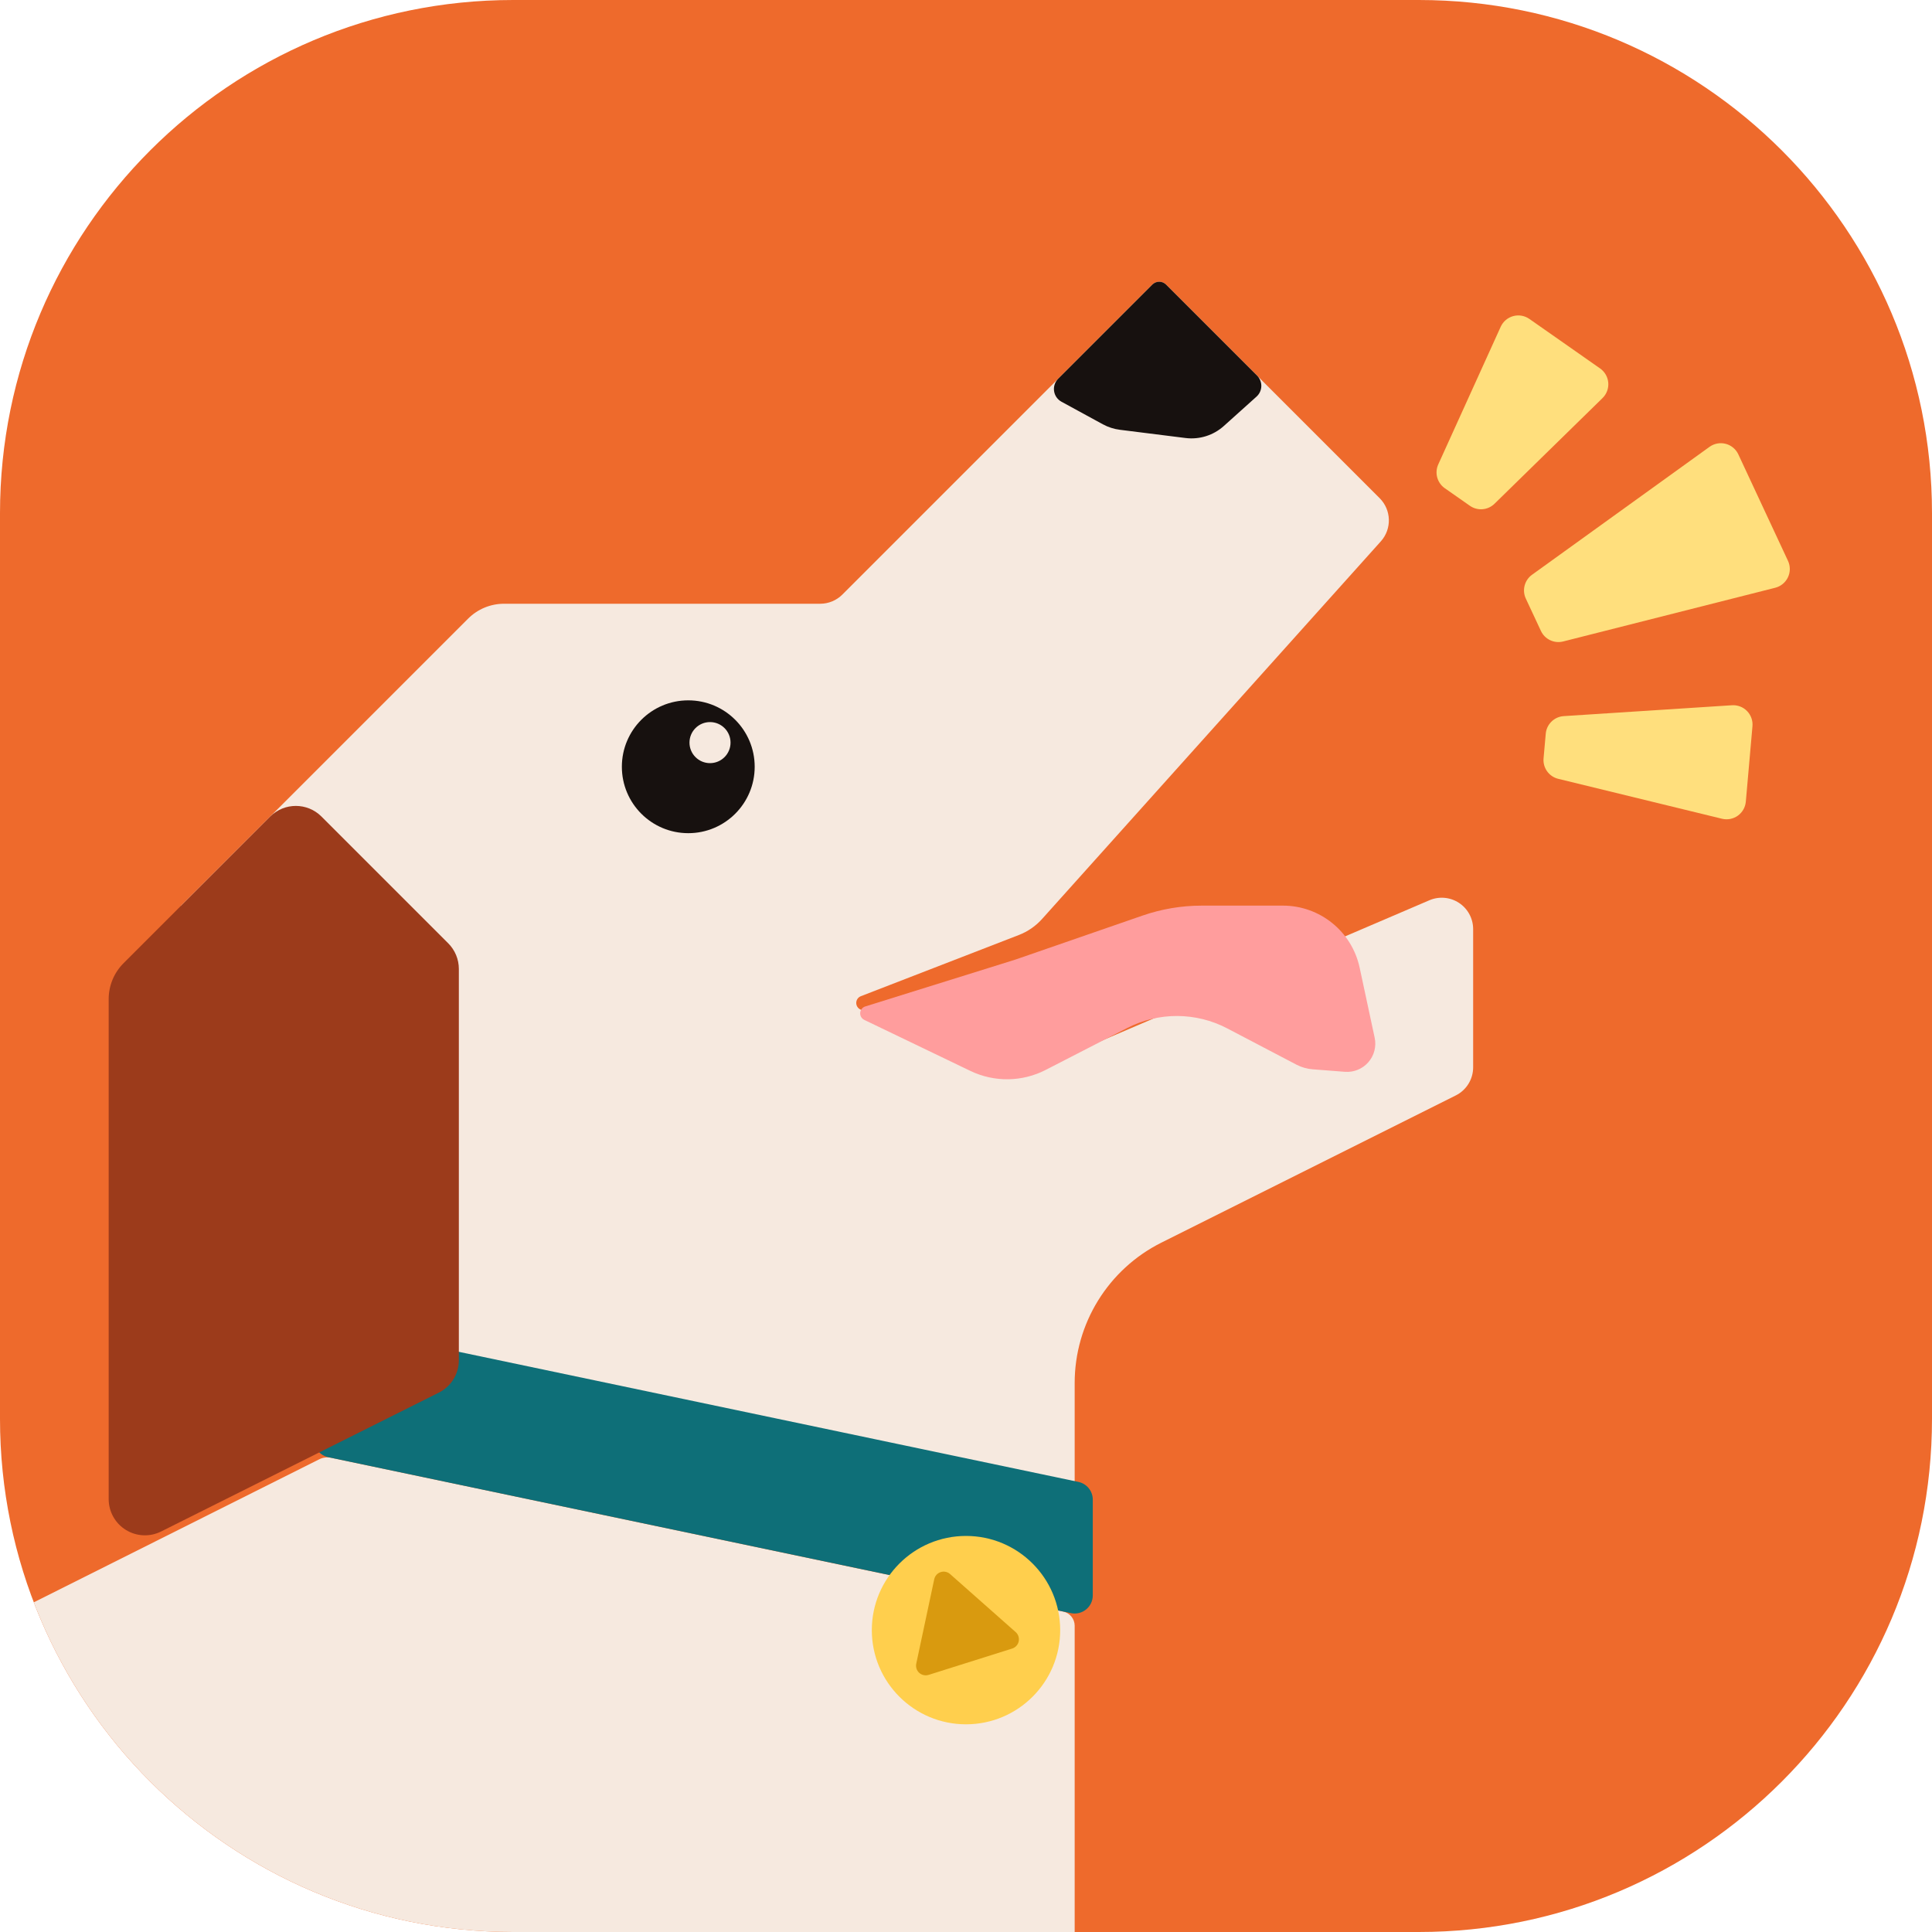
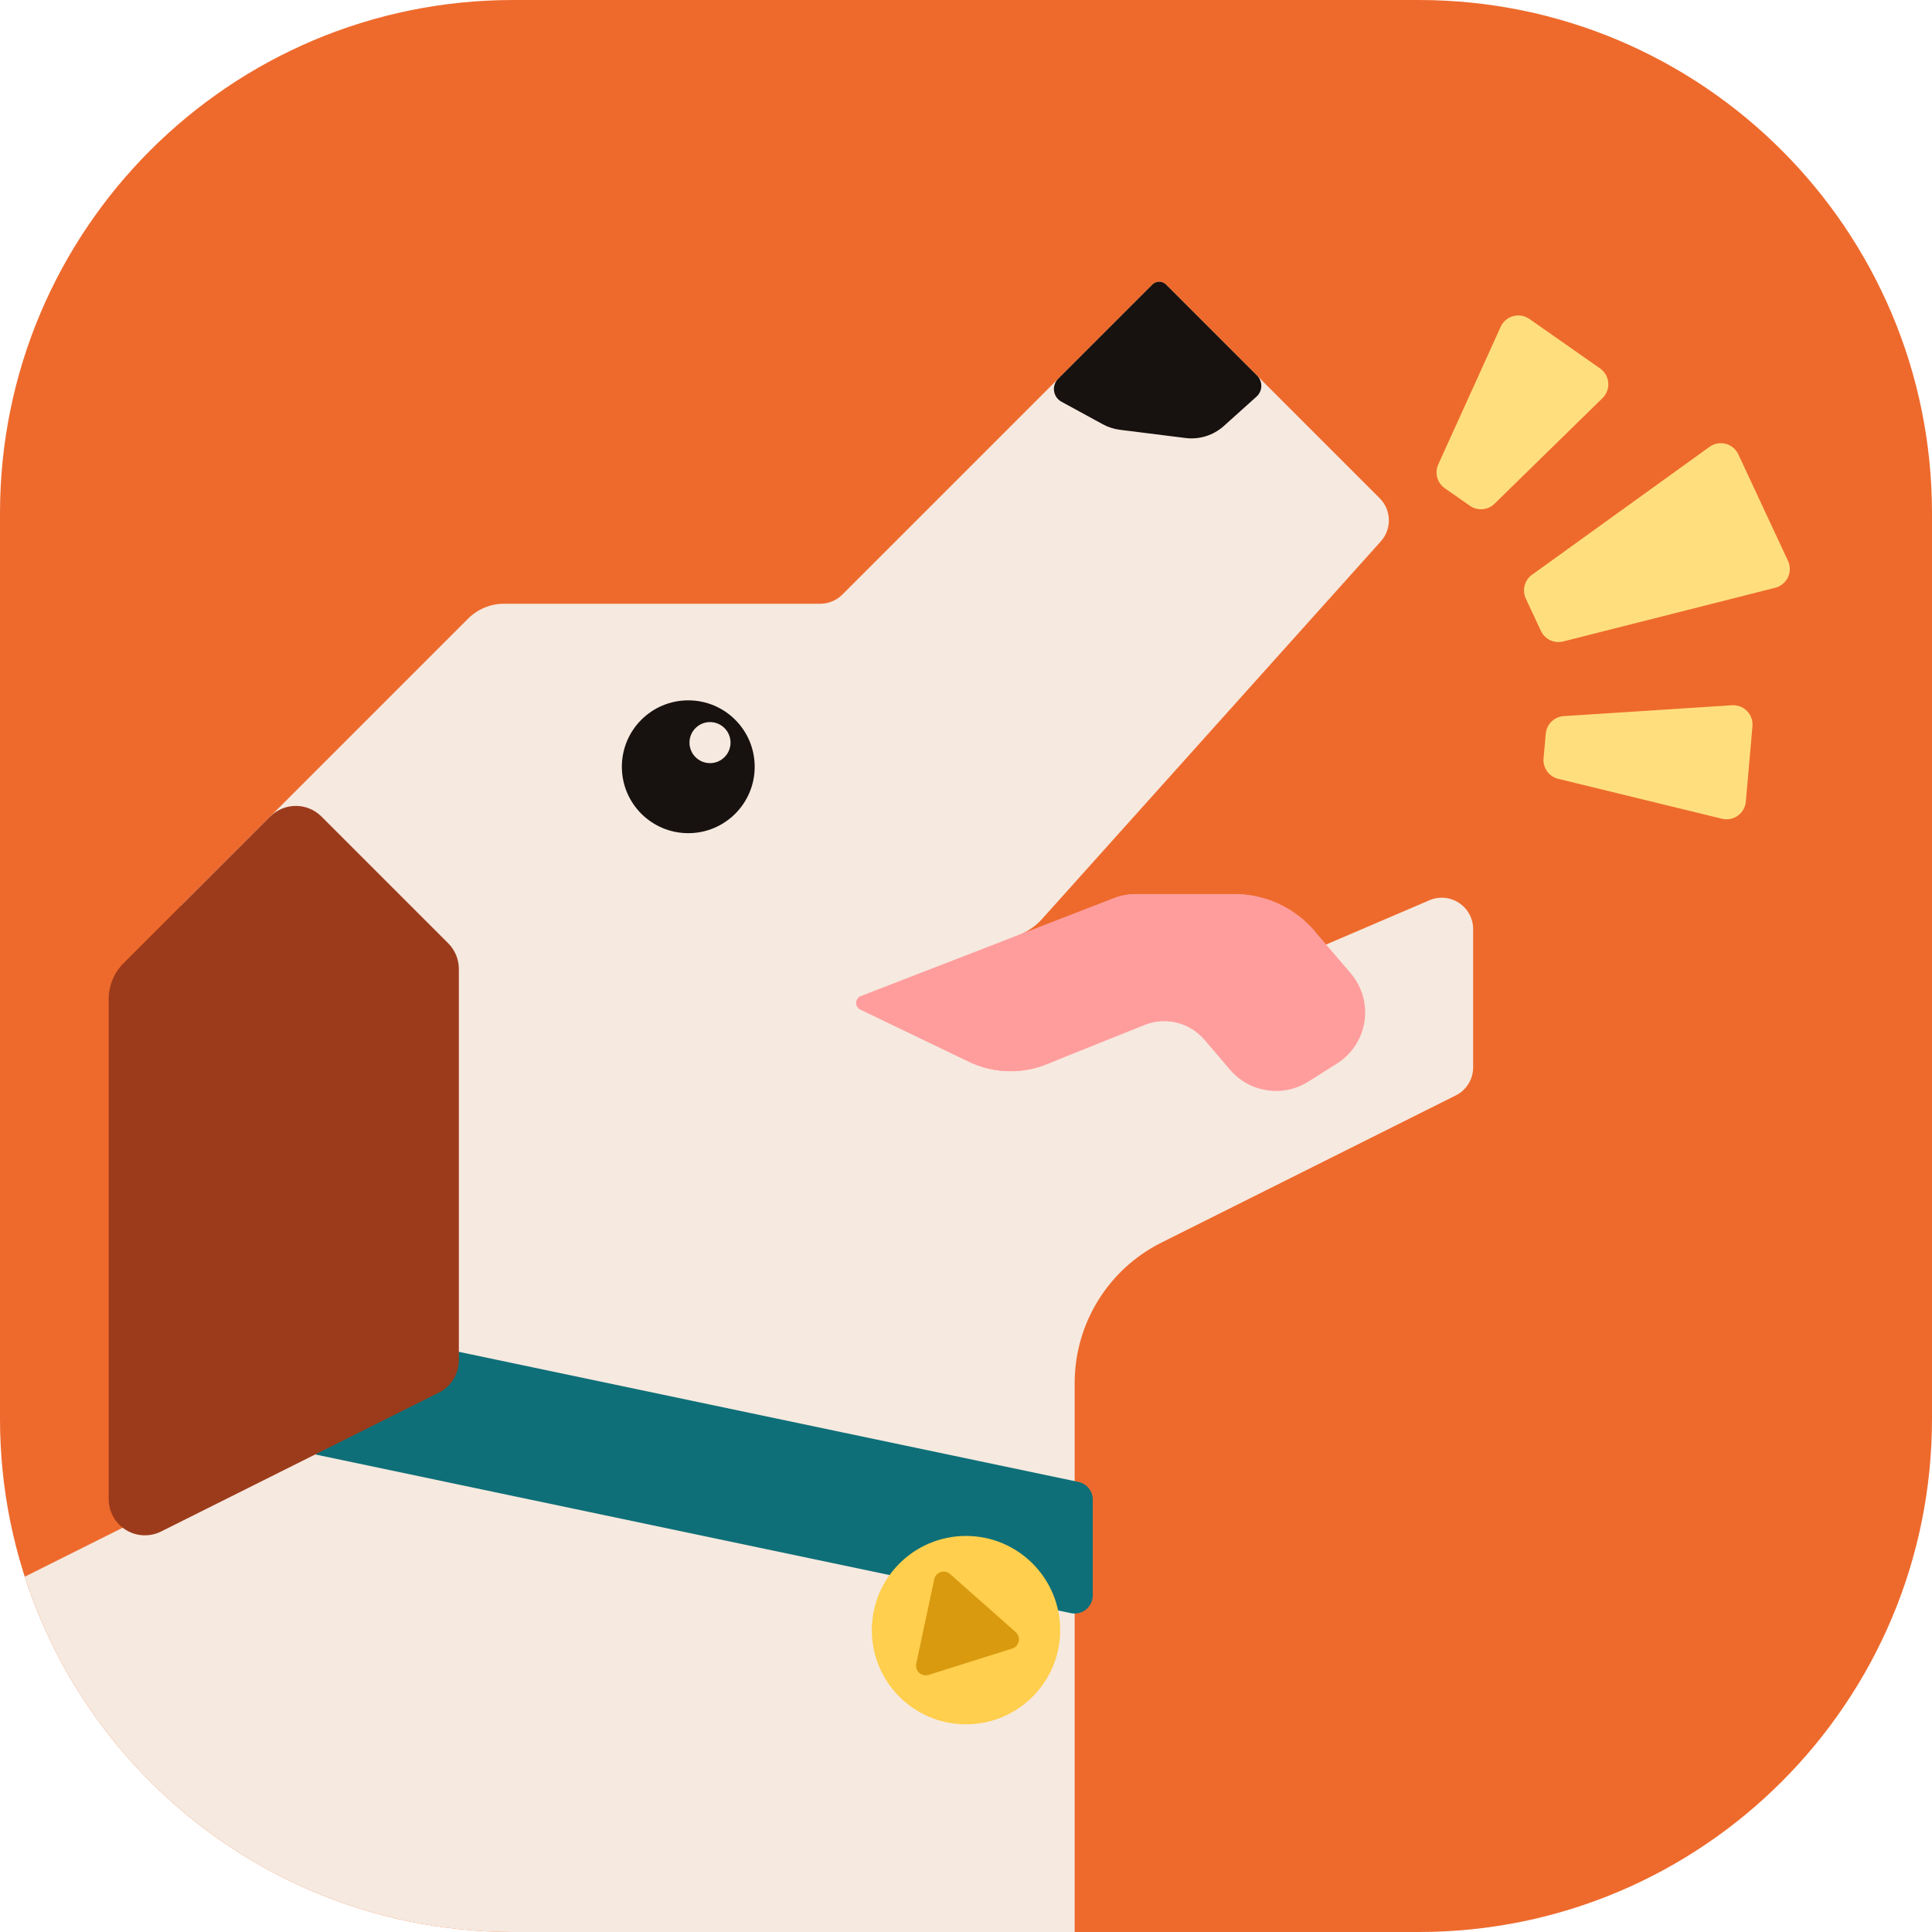
<svg xmlns="http://www.w3.org/2000/svg" viewBox="0 0 256 256">
  <defs>
    <clipPath id="t">
      <path d="M68 0H188A68 68 0 0 1 256 68V188A68 68 0 0 1 188 256H68A68 68 0 0 1 0 188V68A68 68 0 0 1 68 0Z" />
    </clipPath>
-     <clipPath id="h">
-       <path d="M62.03 81.97A6.72 6.72 0 0 1 66.78 80L108.68 80A4.16 4.16 0 0 0 111.62 78.78L152.69 37.71A1.28 1.28 0 0 1 154.51 37.71L182.81 66.01A4.16 4.16 0 0 1 182.97 71.73L138.08 121.77A8 8 0 0 1 135.01 123.89L114.07 132A0.96 0.96 0 0 0 114 133.76L128.36 140.67A12.8 12.8 0 0 0 138.95 140.91L189.4 119.29A4.16 4.16 0 0 1 195.2 123.11L195.2 141.43A4.16 4.16 0 0 1 192.9 145.15L153.9 164.65A20.8 20.8 0 0 0 142.4 183.26L142.4 201.6L48 185.6L24 128L24 120Z" />
-     </clipPath>
-     <clipPath id="b">
-       <path d="M0 256L0 214.56L42.29 193.37A2.4 2.4 0 0 1 43.86 193.16L140.87 213.54A1.92 1.92 0 0 1 142.4 215.41L142.4 256Z" />
-     </clipPath>
  </defs>
  <path fill="#ee6a2c" fill-rule="evenodd" d="M68 0H188A68 68 0 0 1 256 68V188A68 68 0 0 1 188 256H68A68 68 0 0 1 0 188V68A68 68 0 0 1 68 0Z" />
  <g clip-path="url(#t)">
-     <path fill="#f6e9df" fill-rule="evenodd" d="M0 256L0 214.56L42.29 193.37A2.4 2.4 0 0 1 43.86 193.16L140.87 213.54A1.92 1.92 0 0 1 142.4 215.41L142.4 256Z" />
+     <path fill="#f6e9df" fill-rule="evenodd" d="M0 256L0 210.56L58 181.56L142.4 202L142.4 256Z" />
+     <path fill="#ff9d9d" d="M110 131L134 120L134 124.28L147.61 119.01A8 8 0 0 1 150.5 118.47L163.55 118.47A14 14 0 0 1 174.19 123.37L174 138L160 145L120 141Z" />
    <path fill="#f6e9df" fill-rule="evenodd" d="M62.03 81.97A6.72 6.72 0 0 1 66.78 80L108.68 80A4.16 4.16 0 0 0 111.62 78.78L152.69 37.71A1.28 1.28 0 0 1 154.51 37.71L182.81 66.01A4.16 4.16 0 0 1 182.97 71.73L138.08 121.77A8 8 0 0 1 135.01 123.89L114.07 132A0.96 0.96 0 0 0 114 133.76L128.36 140.67A12.8 12.8 0 0 0 138.95 140.91L189.4 119.29A4.16 4.16 0 0 1 195.2 123.11L195.2 141.43A4.16 4.16 0 0 1 192.9 145.15L153.9 164.65A20.8 20.8 0 0 0 142.4 183.26L142.4 201.6L48 185.6L24 128L24 120Z" />
-     <path fill="#ff9d9d" fill-rule="evenodd" d="M114.52 135.14A0.96 0.96 0 0 1 114.65 133.36L134.04 127.31A24 24 0 0 0 134.75 127.08L151.39 121.32A24 24 0 0 1 159.24 120L169.99 120A10.4 10.4 0 0 1 180.16 128.22L182.15 137.5A3.74 3.74 0 0 1 178.21 142.02L173.95 141.69A5.6 5.6 0 0 1 171.78 141.07L162.62 136.27A14.4 14.4 0 0 0 149.35 136.22L138.56 141.77A11.2 11.2 0 0 1 128.58 141.9Z" />
-     <path fill="#0e6f78" fill-rule="evenodd" d="M43.51 193.09A2.4 2.4 0 0 1 41.6 190.74L41.6 178.04A2.4 2.4 0 0 1 44.49 175.7L142.89 196.36A2.4 2.4 0 0 1 144.8 198.71L144.8 211.4A2.4 2.4 0 0 1 141.91 213.75Z" />
+     <path fill="#ff9d9d" fill-rule="evenodd" d="M114.07 132L147.61 119.01A8 8 0 0 1 150.5 118.47L163.55 118.47A14 14 0 0 1 174.19 123.37L178.97 128.96A8 8 0 0 1 177.15 140.93L173.34 143.33A8 8 0 0 1 163.01 141.77L159.57 137.75A7 7 0 0 0 151.65 135.82L138.95 140.91A12.8 12.8 0 0 1 128.36 140.67L114 133.76A0.96 0.96 0 0 1 114.07 132Z" />
+     <path fill="#0e6f78" fill-rule="evenodd" d="M36 191.51L36 173.92L142.89 196.36A2.4 2.4 0 0 1 144.8 198.71L144.8 211.4A2.4 2.4 0 0 1 141.91 213.75Z" />
    <path fill="#9c3b1b" fill-rule="evenodd" d="M35.81 108.19A4.8 4.8 0 0 1 42.59 108.19L59.39 124.99A4.8 4.8 0 0 1 60.8 128.39L60.8 180.23A4.8 4.8 0 0 1 58.15 184.53L21.35 202.93A4.8 4.8 0 0 1 14.4 198.63L14.4 132.38A6.72 6.72 0 0 1 16.37 127.63Z" />
    <path fill="#ffcf4d" fill-rule="evenodd" d="M115.52 216a12.48 12.48 0 1 0 24.96 0a12.48 12.48 0 1 0 -24.96 0Z" />
    <path fill="#d99a0f" fill-rule="evenodd" d="M123.79 209.26A1.28 1.28 0 0 1 125.89 208.57L134.58 216.26A1.28 1.28 0 0 1 134.12 218.44L123.05 221.93A1.28 1.28 0 0 1 121.41 220.44Z" />
    <path fill="#17110f" fill-rule="evenodd" d="M152.69 37.71A1.28 1.28 0 0 1 154.51 37.71L166.57 49.77A1.92 1.92 0 0 1 166.5 52.55L162.17 56.44A6.4 6.4 0 0 1 157.1 58.04L148.4 56.95A6.4 6.4 0 0 1 146.13 56.22L140.65 53.23A1.92 1.92 0 0 1 140.21 50.19Z" />
    <path fill="#17110f" fill-rule="evenodd" d="M82.4 101.6a8.8 8.8 0 1 0 17.6 0a8.8 8.8 0 1 0 -17.6 0Z" />
    <path fill="#f6e9df" fill-rule="evenodd" d="M91.36 98.4a2.72 2.72 0 1 0 5.44 0a2.72 2.72 0 1 0 -5.44 0Z" />
    <path fill="#ffdf7d" fill-rule="evenodd" d="M191.44 64.69A2.56 2.56 0 0 1 190.58 61.53L198.85 43.3A2.56 2.56 0 0 1 202.65 42.26L212.02 48.82A2.56 2.56 0 0 1 212.34 52.75L198.03 66.75A2.56 2.56 0 0 1 194.77 67.02Z" />
    <path fill="#ffdf7d" fill-rule="evenodd" d="M202.18 79.32A2.56 2.56 0 0 1 203 76.16L226.52 59.21A2.56 2.56 0 0 1 230.34 60.21L236.92 74.32A2.56 2.56 0 0 1 235.23 77.88L207.12 85A2.56 2.56 0 0 1 204.18 83.6Z" />
    <path fill="#ffdf7d" fill-rule="evenodd" d="M204.82 97.22A2.56 2.56 0 0 1 207.2 94.89L229.49 93.45A2.56 2.56 0 0 1 232.21 96.23L231.33 106.23A2.56 2.56 0 0 1 228.18 108.49L206.48 103.2A2.56 2.56 0 0 1 204.53 100.49Z" />
  </g>
</svg>
